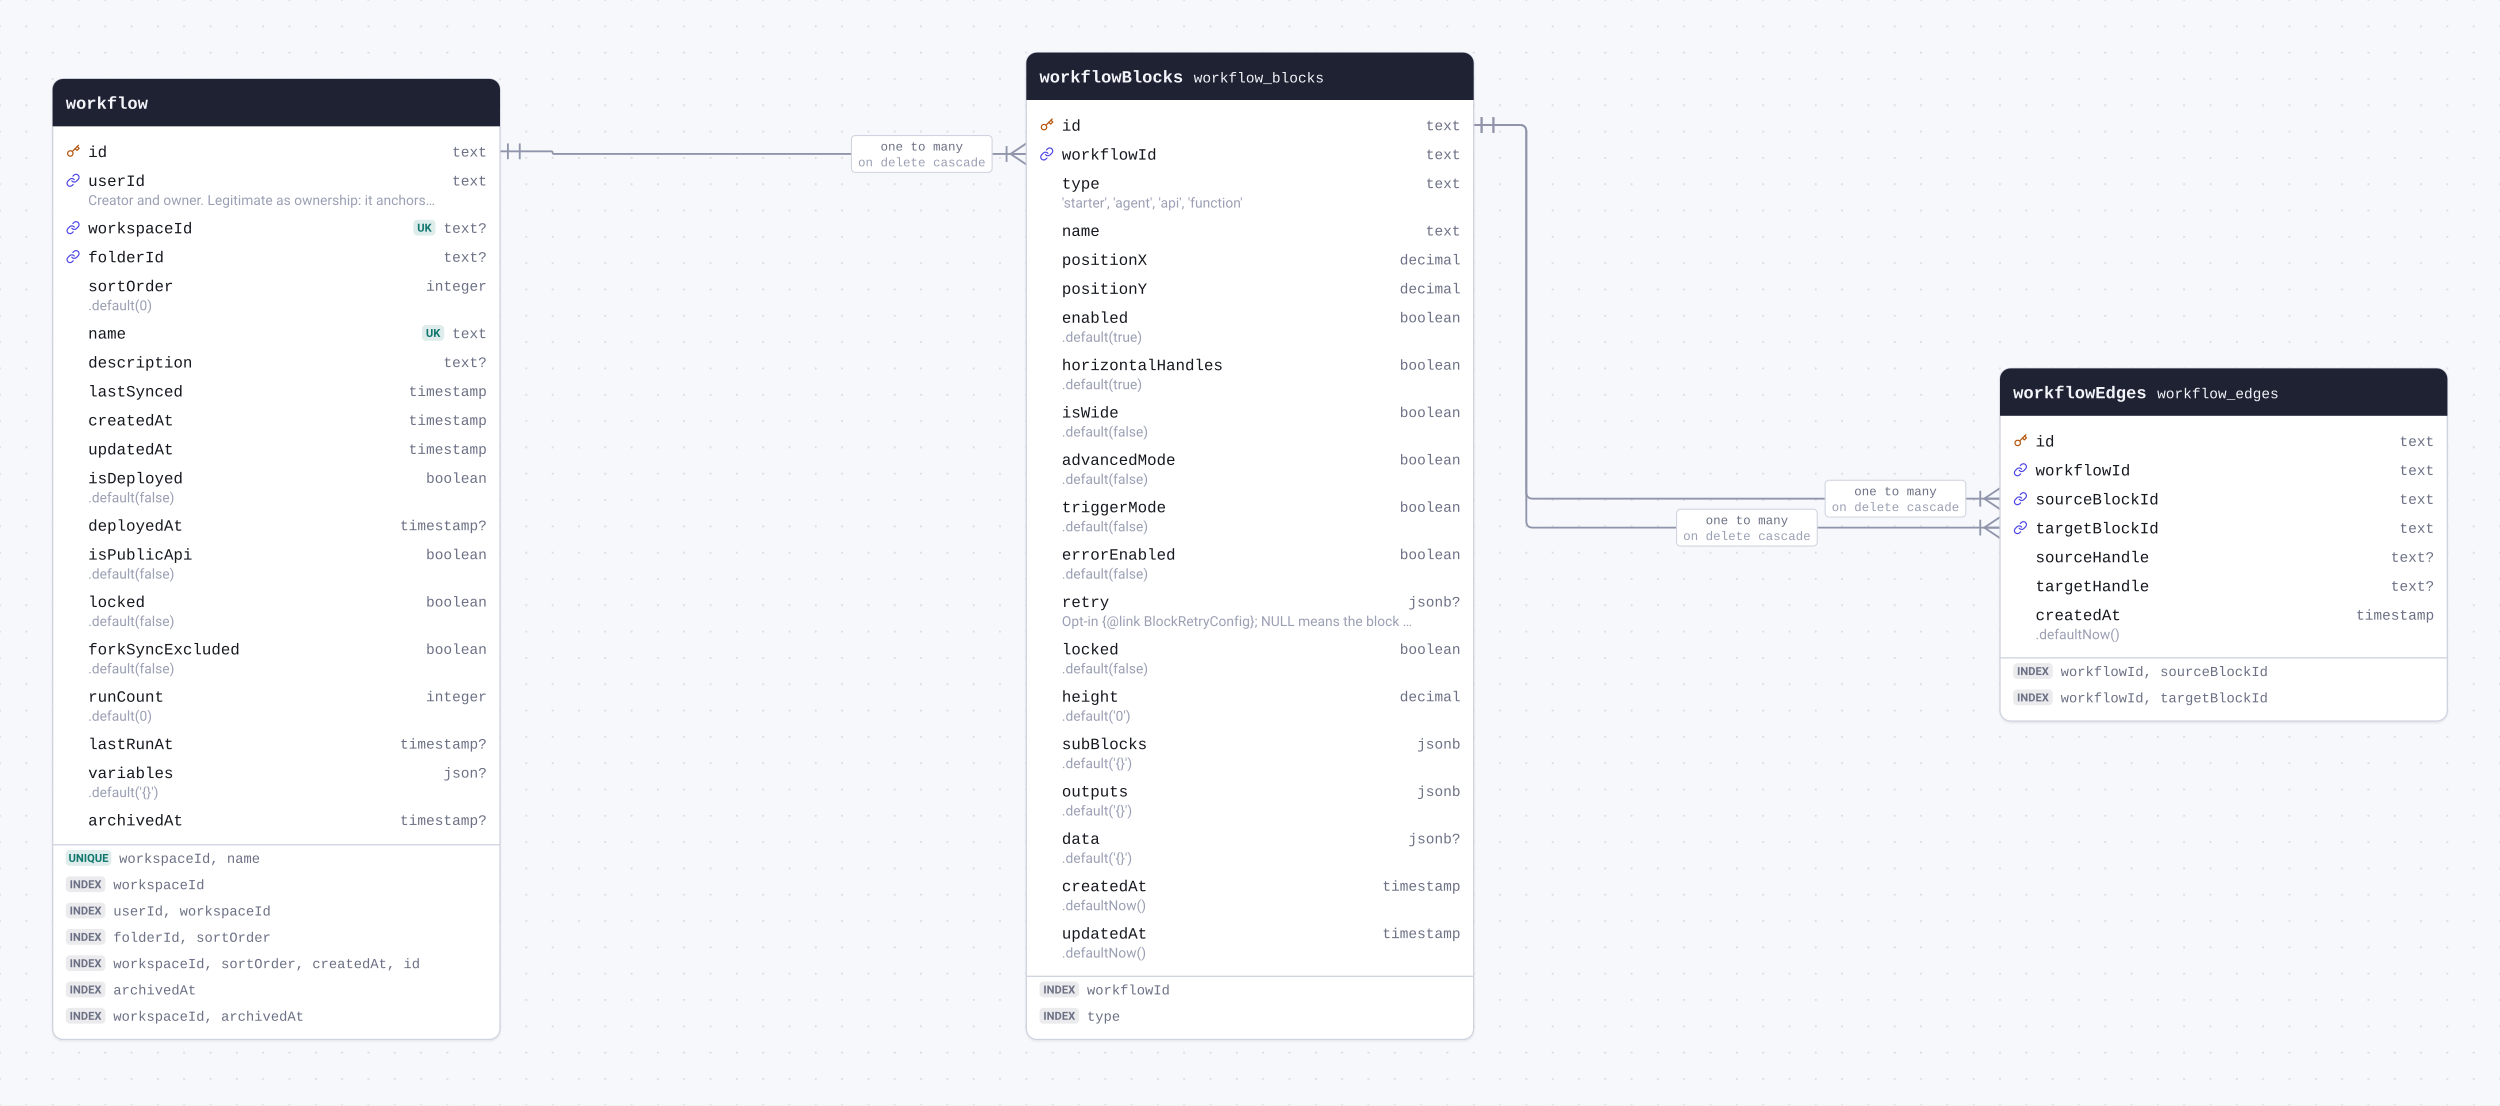
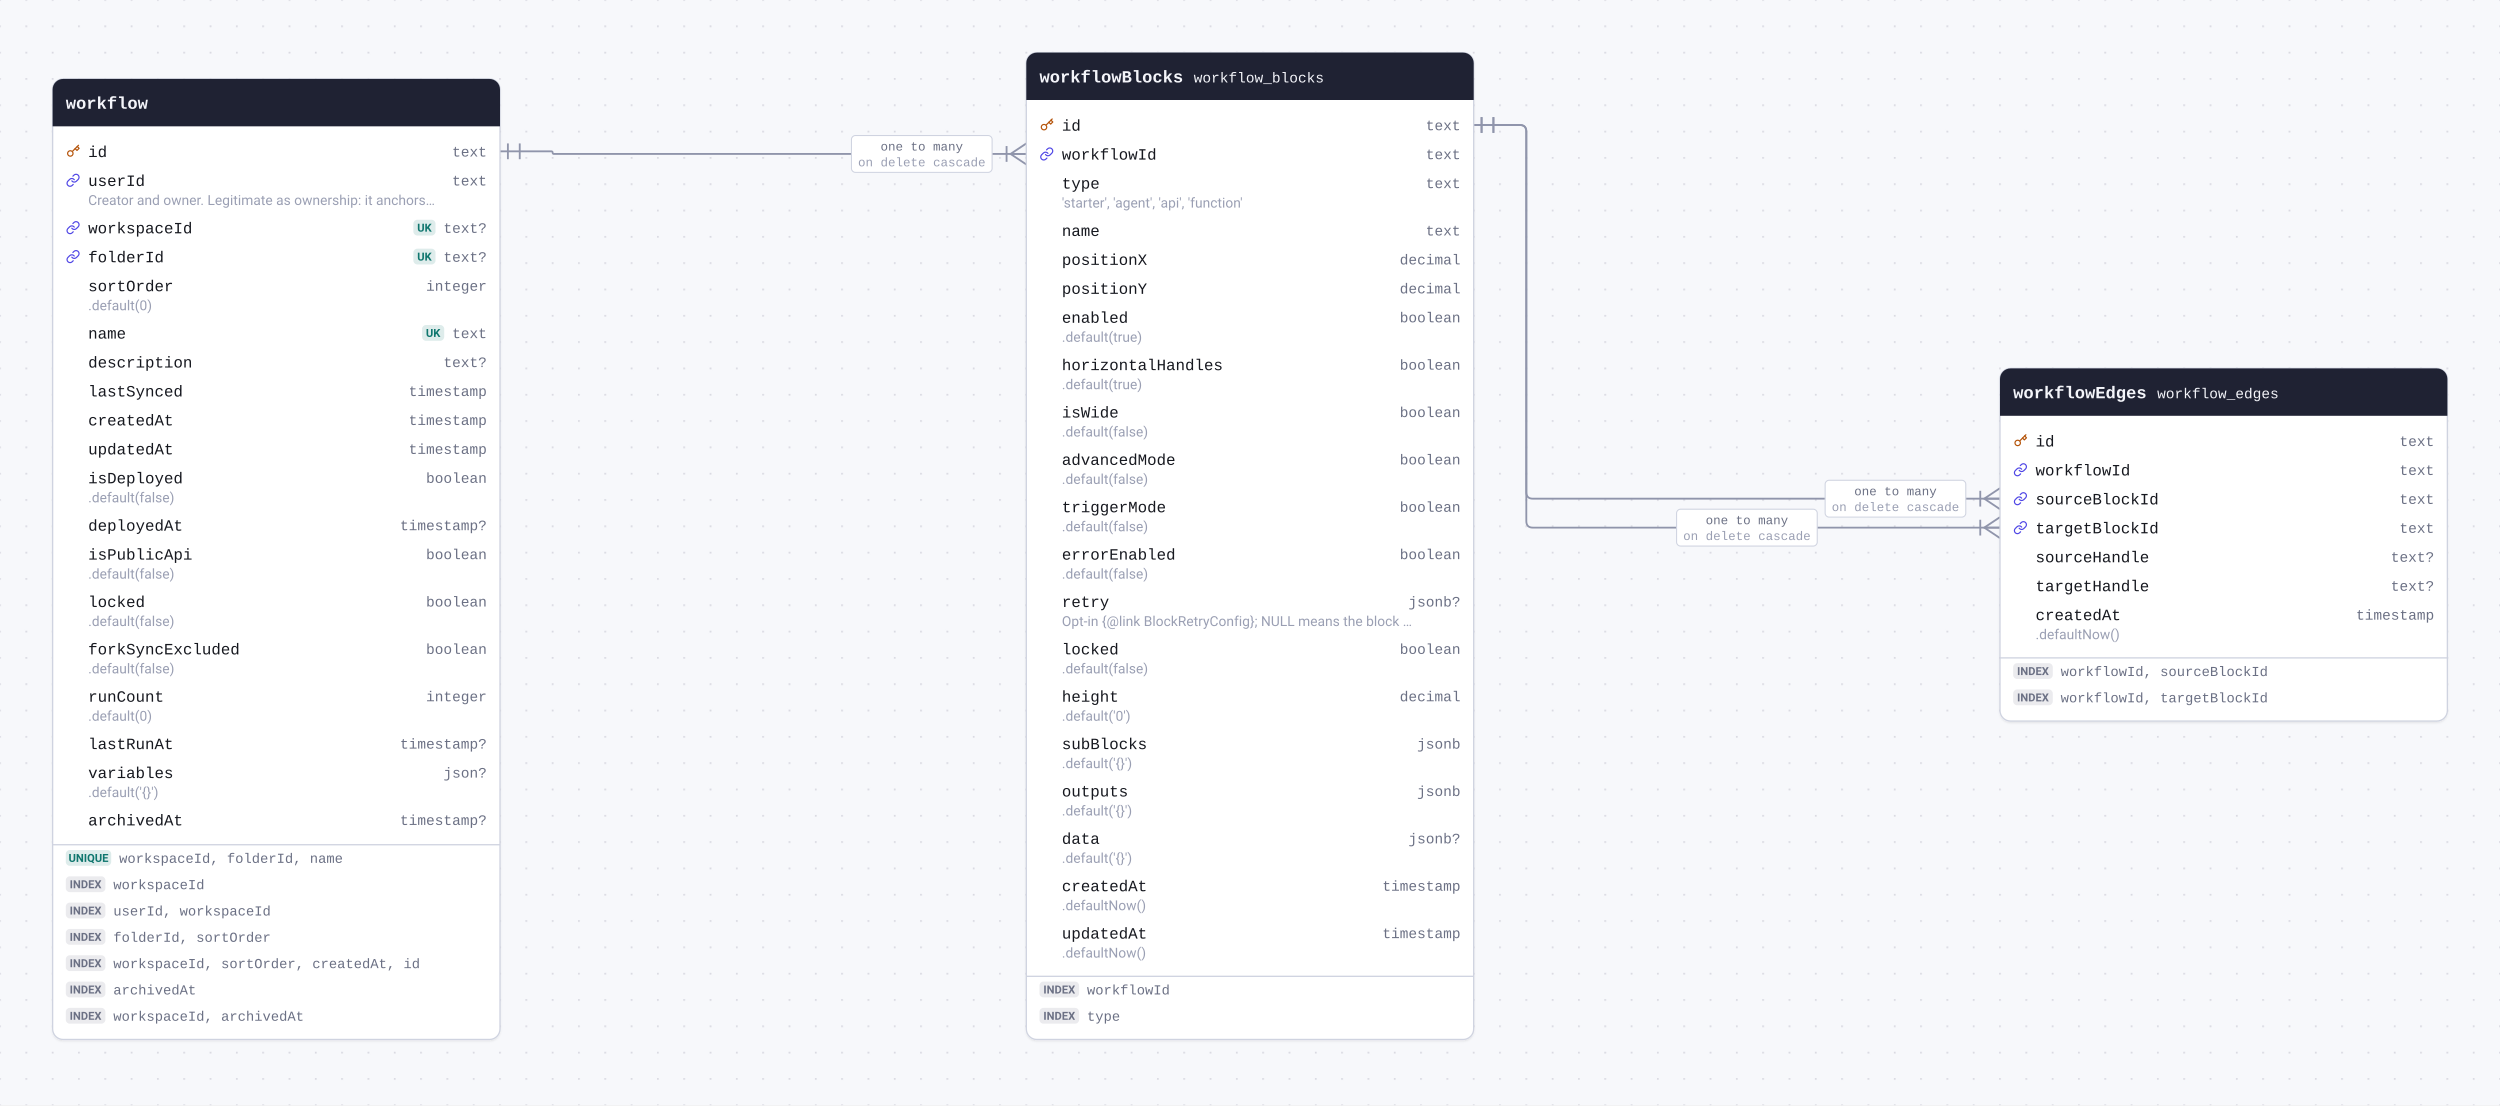
<svg xmlns="http://www.w3.org/2000/svg" width="1900" height="840" viewBox="0 0 1900 840">
  <defs>
    <pattern id="dots" x="-0.7" y="-0.7" width="20" height="20" patternUnits="userSpaceOnUse">
      <circle cx="0.7" cy="0.7" r="0.7" fill="#d4d4dc" />
    </pattern>
    <filter id="node-shadow" x="-5%" y="-5%" width="110%" height="115%">
      <feDropShadow dx="0" dy="1" stdDeviation="1" flood-color="#000000" flood-opacity="0.08" />
    </filter>
  </defs>
  <rect x="0" y="0" width="1900" height="840" fill="#f7f8fb" />
  <rect x="0" y="0" width="1900" height="840" fill="url(#dots)" />
  <g class="relation-edge">
    <path d="M380 115L400 115L 419,115Q 420,115 420,116L 420,116Q 420,117 421,117L760 117L780 117" fill="none" stroke="#9095ab" stroke-width="1.4" />
    <g transform="translate(380 115) scale(-1 1)" fill="none" stroke="#9095ab" stroke-width="1.4">
      <path d="M-6 -6 L-6 6" />
      <path d="M-15 -6 L-15 6" />
    </g>
    <g transform="translate(780 117)" fill="none" stroke="#9095ab" stroke-width="1.4">
      <path d="M0 -8 L-12 0 L0 8 M-12 0 L0 0" />
      <path d="M-15 -6 L-15 6" />
    </g>
  </g>
  <g class="relation-edge">
    <path d="M1120 95L1140 95L 1155,95Q 1160,95 1160,100L 1160,374Q 1160,379 1165,379L1500 379L1520 379" fill="none" stroke="#9095ab" stroke-width="1.4" />
    <g transform="translate(1120 95) scale(-1 1)" fill="none" stroke="#9095ab" stroke-width="1.4">
      <path d="M-6 -6 L-6 6" />
      <path d="M-15 -6 L-15 6" />
    </g>
    <g transform="translate(1520 379)" fill="none" stroke="#9095ab" stroke-width="1.4">
      <path d="M0 -8 L-12 0 L0 8 M-12 0 L0 0" />
      <path d="M-15 -6 L-15 6" />
    </g>
  </g>
  <g class="relation-edge">
    <path d="M1120 95L1140 95L 1155,95Q 1160,95 1160,100L 1160,396Q 1160,401 1165,401L1500 401L1520 401" fill="none" stroke="#9095ab" stroke-width="1.4" />
    <g transform="translate(1120 95) scale(-1 1)" fill="none" stroke="#9095ab" stroke-width="1.4">
      <path d="M-6 -6 L-6 6" />
      <path d="M-15 -6 L-15 6" />
    </g>
    <g transform="translate(1520 401)" fill="none" stroke="#9095ab" stroke-width="1.4">
      <path d="M0 -8 L-12 0 L0 8 M-12 0 L0 0" />
      <path d="M-15 -6 L-15 6" />
    </g>
  </g>
  <g class="model-node">
    <clipPath id="node-clip-0">
      <rect x="40" y="60" width="340" height="730" rx="8" />
    </clipPath>
    <rect x="40" y="60" width="340" height="730" rx="8" fill="#ffffff" stroke="#cfd3e0" filter="url(#node-shadow)" />
    <rect x="40" y="60" width="340" height="36" fill="#1f2233" clip-path="url(#node-clip-0)" />
    <text x="50" y="82.68" font-family="ui-monospace, SF Mono, Menlo, Consolas, Liberation Mono, DejaVu Sans Mono, monospace" font-size="13" font-weight="700" fill="#f4f5fa">workflow</text>
    <g transform="translate(50 109.5) scale(0.46)" fill="none" stroke="#b45309" stroke-width="2" stroke-linecap="round" stroke-linejoin="round">
      <circle cx="7.5" cy="15.5" r="4.5" />
      <path d="m21 2-9.6 9.6" />
      <path d="m15.5 7.5 3 3L22 7l-3-3" />
    </g>
    <text x="67" y="119.32" font-family="ui-monospace, SF Mono, Menlo, Consolas, Liberation Mono, DejaVu Sans Mono, monospace" font-size="12" fill="#16181f">id</text>
    <text x="370" y="118.96" font-family="ui-monospace, SF Mono, Menlo, Consolas, Liberation Mono, DejaVu Sans Mono, monospace" font-size="11" text-anchor="end" fill="#6b7084">text</text>
    <g transform="translate(50 131.5) scale(0.46)" fill="none" stroke="#4f46e5" stroke-width="2" stroke-linecap="round" stroke-linejoin="round">
      <path d="M10 13a5 5 0 0 0 7.54.54l3-3a5 5 0 0 0-7.07-7.07l-1.72 1.71" />
      <path d="M14 11a5 5 0 0 0-7.54-.54l-3 3a5 5 0 0 0 7.07 7.07l1.71-1.71" />
    </g>
    <text x="67" y="141.32" font-family="ui-monospace, SF Mono, Menlo, Consolas, Liberation Mono, DejaVu Sans Mono, monospace" font-size="12" fill="#16181f">userId</text>
    <text x="370" y="140.96" font-family="ui-monospace, SF Mono, Menlo, Consolas, Liberation Mono, DejaVu Sans Mono, monospace" font-size="11" text-anchor="end" fill="#6b7084">text</text>
    <text x="67" y="155.78" font-family="ui-sans-serif, -apple-system, Segoe UI, Roboto, Helvetica Neue, Arial, DejaVu Sans, sans-serif" font-size="10.5" fill="#9a9fb3">Creator and owner. Legitimate as ownership: it anchors…</text>
    <g transform="translate(50 167.5) scale(0.46)" fill="none" stroke="#4f46e5" stroke-width="2" stroke-linecap="round" stroke-linejoin="round">
      <path d="M10 13a5 5 0 0 0 7.54.54l3-3a5 5 0 0 0-7.07-7.07l-1.72 1.71" />
      <path d="M14 11a5 5 0 0 0-7.54-.54l-3 3a5 5 0 0 0 7.07 7.07l1.71-1.71" />
    </g>
    <rect x="314.16" y="167" width="16.84" height="12" rx="3" fill="#0f766e" fill-opacity="0.14" />
    <text x="322.58" y="176.06" font-family="ui-sans-serif, -apple-system, Segoe UI, Roboto, Helvetica Neue, Arial, DejaVu Sans, sans-serif" font-size="8.5" font-weight="600" text-anchor="middle" fill="#0f766e">UK</text>
    <text x="67" y="177.32" font-family="ui-monospace, SF Mono, Menlo, Consolas, Liberation Mono, DejaVu Sans Mono, monospace" font-size="12" fill="#16181f">workspaceId</text>
    <text x="370" y="176.96" font-family="ui-monospace, SF Mono, Menlo, Consolas, Liberation Mono, DejaVu Sans Mono, monospace" font-size="11" text-anchor="end" fill="#6b7084">text?</text>
    <g transform="translate(50 189.5) scale(0.46)" fill="none" stroke="#4f46e5" stroke-width="2" stroke-linecap="round" stroke-linejoin="round">
      <path d="M10 13a5 5 0 0 0 7.54.54l3-3a5 5 0 0 0-7.07-7.07l-1.72 1.71" />
      <path d="M14 11a5 5 0 0 0-7.54-.54l-3 3a5 5 0 0 0 7.07 7.07l1.71-1.71" />
    </g>
+     <rect x="314.16" y="189" width="16.84" height="12" rx="3" fill="#0f766e" fill-opacity="0.14" />
+     <text x="322.58" y="198.06" font-family="ui-sans-serif, -apple-system, Segoe UI, Roboto, Helvetica Neue, Arial, DejaVu Sans, sans-serif" font-size="8.5" font-weight="600" text-anchor="middle" fill="#0f766e">UK</text>
    <text x="67" y="199.32" font-family="ui-monospace, SF Mono, Menlo, Consolas, Liberation Mono, DejaVu Sans Mono, monospace" font-size="12" fill="#16181f">folderId</text>
    <text x="370" y="198.96" font-family="ui-monospace, SF Mono, Menlo, Consolas, Liberation Mono, DejaVu Sans Mono, monospace" font-size="11" text-anchor="end" fill="#6b7084">text?</text>
    <text x="67" y="221.32" font-family="ui-monospace, SF Mono, Menlo, Consolas, Liberation Mono, DejaVu Sans Mono, monospace" font-size="12" fill="#16181f">sortOrder</text>
    <text x="370" y="220.96" font-family="ui-monospace, SF Mono, Menlo, Consolas, Liberation Mono, DejaVu Sans Mono, monospace" font-size="11" text-anchor="end" fill="#6b7084">integer</text>
    <text x="67" y="235.78" font-family="ui-sans-serif, -apple-system, Segoe UI, Roboto, Helvetica Neue, Arial, DejaVu Sans, sans-serif" font-size="10.5" fill="#9a9fb3">.default(0)</text>
    <rect x="320.76" y="247" width="16.84" height="12" rx="3" fill="#0f766e" fill-opacity="0.14" />
    <text x="329.18" y="256.06" font-family="ui-sans-serif, -apple-system, Segoe UI, Roboto, Helvetica Neue, Arial, DejaVu Sans, sans-serif" font-size="8.5" font-weight="600" text-anchor="middle" fill="#0f766e">UK</text>
    <text x="67" y="257.32" font-family="ui-monospace, SF Mono, Menlo, Consolas, Liberation Mono, DejaVu Sans Mono, monospace" font-size="12" fill="#16181f">name</text>
    <text x="370" y="256.96" font-family="ui-monospace, SF Mono, Menlo, Consolas, Liberation Mono, DejaVu Sans Mono, monospace" font-size="11" text-anchor="end" fill="#6b7084">text</text>
    <text x="67" y="279.32" font-family="ui-monospace, SF Mono, Menlo, Consolas, Liberation Mono, DejaVu Sans Mono, monospace" font-size="12" fill="#16181f">description</text>
    <text x="370" y="278.96" font-family="ui-monospace, SF Mono, Menlo, Consolas, Liberation Mono, DejaVu Sans Mono, monospace" font-size="11" text-anchor="end" fill="#6b7084">text?</text>
    <text x="67" y="301.32" font-family="ui-monospace, SF Mono, Menlo, Consolas, Liberation Mono, DejaVu Sans Mono, monospace" font-size="12" fill="#16181f">lastSynced</text>
    <text x="370" y="300.96" font-family="ui-monospace, SF Mono, Menlo, Consolas, Liberation Mono, DejaVu Sans Mono, monospace" font-size="11" text-anchor="end" fill="#6b7084">timestamp</text>
    <text x="67" y="323.32" font-family="ui-monospace, SF Mono, Menlo, Consolas, Liberation Mono, DejaVu Sans Mono, monospace" font-size="12" fill="#16181f">createdAt</text>
    <text x="370" y="322.96" font-family="ui-monospace, SF Mono, Menlo, Consolas, Liberation Mono, DejaVu Sans Mono, monospace" font-size="11" text-anchor="end" fill="#6b7084">timestamp</text>
    <text x="67" y="345.32" font-family="ui-monospace, SF Mono, Menlo, Consolas, Liberation Mono, DejaVu Sans Mono, monospace" font-size="12" fill="#16181f">updatedAt</text>
    <text x="370" y="344.96" font-family="ui-monospace, SF Mono, Menlo, Consolas, Liberation Mono, DejaVu Sans Mono, monospace" font-size="11" text-anchor="end" fill="#6b7084">timestamp</text>
    <text x="67" y="367.32" font-family="ui-monospace, SF Mono, Menlo, Consolas, Liberation Mono, DejaVu Sans Mono, monospace" font-size="12" fill="#16181f">isDeployed</text>
    <text x="370" y="366.96" font-family="ui-monospace, SF Mono, Menlo, Consolas, Liberation Mono, DejaVu Sans Mono, monospace" font-size="11" text-anchor="end" fill="#6b7084">boolean</text>
    <text x="67" y="381.78" font-family="ui-sans-serif, -apple-system, Segoe UI, Roboto, Helvetica Neue, Arial, DejaVu Sans, sans-serif" font-size="10.5" fill="#9a9fb3">.default(false)</text>
    <text x="67" y="403.32" font-family="ui-monospace, SF Mono, Menlo, Consolas, Liberation Mono, DejaVu Sans Mono, monospace" font-size="12" fill="#16181f">deployedAt</text>
    <text x="370" y="402.96" font-family="ui-monospace, SF Mono, Menlo, Consolas, Liberation Mono, DejaVu Sans Mono, monospace" font-size="11" text-anchor="end" fill="#6b7084">timestamp?</text>
    <text x="67" y="425.32" font-family="ui-monospace, SF Mono, Menlo, Consolas, Liberation Mono, DejaVu Sans Mono, monospace" font-size="12" fill="#16181f">isPublicApi</text>
    <text x="370" y="424.96" font-family="ui-monospace, SF Mono, Menlo, Consolas, Liberation Mono, DejaVu Sans Mono, monospace" font-size="11" text-anchor="end" fill="#6b7084">boolean</text>
    <text x="67" y="439.78" font-family="ui-sans-serif, -apple-system, Segoe UI, Roboto, Helvetica Neue, Arial, DejaVu Sans, sans-serif" font-size="10.5" fill="#9a9fb3">.default(false)</text>
    <text x="67" y="461.32" font-family="ui-monospace, SF Mono, Menlo, Consolas, Liberation Mono, DejaVu Sans Mono, monospace" font-size="12" fill="#16181f">locked</text>
    <text x="370" y="460.96" font-family="ui-monospace, SF Mono, Menlo, Consolas, Liberation Mono, DejaVu Sans Mono, monospace" font-size="11" text-anchor="end" fill="#6b7084">boolean</text>
    <text x="67" y="475.78" font-family="ui-sans-serif, -apple-system, Segoe UI, Roboto, Helvetica Neue, Arial, DejaVu Sans, sans-serif" font-size="10.5" fill="#9a9fb3">.default(false)</text>
    <text x="67" y="497.32" font-family="ui-monospace, SF Mono, Menlo, Consolas, Liberation Mono, DejaVu Sans Mono, monospace" font-size="12" fill="#16181f">forkSyncExcluded</text>
    <text x="370" y="496.96" font-family="ui-monospace, SF Mono, Menlo, Consolas, Liberation Mono, DejaVu Sans Mono, monospace" font-size="11" text-anchor="end" fill="#6b7084">boolean</text>
    <text x="67" y="511.78" font-family="ui-sans-serif, -apple-system, Segoe UI, Roboto, Helvetica Neue, Arial, DejaVu Sans, sans-serif" font-size="10.5" fill="#9a9fb3">.default(false)</text>
    <text x="67" y="533.32" font-family="ui-monospace, SF Mono, Menlo, Consolas, Liberation Mono, DejaVu Sans Mono, monospace" font-size="12" fill="#16181f">runCount</text>
    <text x="370" y="532.96" font-family="ui-monospace, SF Mono, Menlo, Consolas, Liberation Mono, DejaVu Sans Mono, monospace" font-size="11" text-anchor="end" fill="#6b7084">integer</text>
    <text x="67" y="547.78" font-family="ui-sans-serif, -apple-system, Segoe UI, Roboto, Helvetica Neue, Arial, DejaVu Sans, sans-serif" font-size="10.5" fill="#9a9fb3">.default(0)</text>
    <text x="67" y="569.32" font-family="ui-monospace, SF Mono, Menlo, Consolas, Liberation Mono, DejaVu Sans Mono, monospace" font-size="12" fill="#16181f">lastRunAt</text>
    <text x="370" y="568.96" font-family="ui-monospace, SF Mono, Menlo, Consolas, Liberation Mono, DejaVu Sans Mono, monospace" font-size="11" text-anchor="end" fill="#6b7084">timestamp?</text>
    <text x="67" y="591.32" font-family="ui-monospace, SF Mono, Menlo, Consolas, Liberation Mono, DejaVu Sans Mono, monospace" font-size="12" fill="#16181f">variables</text>
    <text x="370" y="590.96" font-family="ui-monospace, SF Mono, Menlo, Consolas, Liberation Mono, DejaVu Sans Mono, monospace" font-size="11" text-anchor="end" fill="#6b7084">json?</text>
    <text x="67" y="605.78" font-family="ui-sans-serif, -apple-system, Segoe UI, Roboto, Helvetica Neue, Arial, DejaVu Sans, sans-serif" font-size="10.5" fill="#9a9fb3">.default('{}')</text>
    <text x="67" y="627.32" font-family="ui-monospace, SF Mono, Menlo, Consolas, Liberation Mono, DejaVu Sans Mono, monospace" font-size="12" fill="#16181f">archivedAt</text>
    <text x="370" y="626.96" font-family="ui-monospace, SF Mono, Menlo, Consolas, Liberation Mono, DejaVu Sans Mono, monospace" font-size="11" text-anchor="end" fill="#6b7084">timestamp?</text>
    <path d="M40 642H380" stroke="#cfd3e0" stroke-width="1" />
    <rect x="50" y="646" width="34.52" height="12" rx="3" fill="#0f766e" fill-opacity="0.14" />
    <text x="67.26" y="655.06" font-family="ui-sans-serif, -apple-system, Segoe UI, Roboto, Helvetica Neue, Arial, DejaVu Sans, sans-serif" font-size="8.5" font-weight="600" text-anchor="middle" fill="#0f766e">UNIQUE</text>
-     <text x="90.52" y="655.78" font-family="ui-monospace, SF Mono, Menlo, Consolas, Liberation Mono, DejaVu Sans Mono, monospace" font-size="10.5" fill="#6b7084">workspaceId, name</text>
+     <text x="90.52" y="655.78" font-family="ui-monospace, SF Mono, Menlo, Consolas, Liberation Mono, DejaVu Sans Mono, monospace" font-size="10.5" fill="#6b7084">workspaceId, folderId, name</text>
    <rect x="50" y="666" width="30.1" height="12" rx="3" fill="#6b7084" fill-opacity="0.14" />
    <text x="65.05" y="675.06" font-family="ui-sans-serif, -apple-system, Segoe UI, Roboto, Helvetica Neue, Arial, DejaVu Sans, sans-serif" font-size="8.5" font-weight="600" text-anchor="middle" fill="#6b7084">INDEX</text>
    <text x="86.1" y="675.78" font-family="ui-monospace, SF Mono, Menlo, Consolas, Liberation Mono, DejaVu Sans Mono, monospace" font-size="10.5" fill="#6b7084">workspaceId</text>
    <rect x="50" y="686" width="30.1" height="12" rx="3" fill="#6b7084" fill-opacity="0.14" />
    <text x="65.05" y="695.06" font-family="ui-sans-serif, -apple-system, Segoe UI, Roboto, Helvetica Neue, Arial, DejaVu Sans, sans-serif" font-size="8.5" font-weight="600" text-anchor="middle" fill="#6b7084">INDEX</text>
    <text x="86.1" y="695.78" font-family="ui-monospace, SF Mono, Menlo, Consolas, Liberation Mono, DejaVu Sans Mono, monospace" font-size="10.5" fill="#6b7084">userId, workspaceId</text>
    <rect x="50" y="706" width="30.1" height="12" rx="3" fill="#6b7084" fill-opacity="0.14" />
    <text x="65.05" y="715.06" font-family="ui-sans-serif, -apple-system, Segoe UI, Roboto, Helvetica Neue, Arial, DejaVu Sans, sans-serif" font-size="8.5" font-weight="600" text-anchor="middle" fill="#6b7084">INDEX</text>
    <text x="86.1" y="715.78" font-family="ui-monospace, SF Mono, Menlo, Consolas, Liberation Mono, DejaVu Sans Mono, monospace" font-size="10.5" fill="#6b7084">folderId, sortOrder</text>
    <rect x="50" y="726" width="30.1" height="12" rx="3" fill="#6b7084" fill-opacity="0.14" />
    <text x="65.05" y="735.06" font-family="ui-sans-serif, -apple-system, Segoe UI, Roboto, Helvetica Neue, Arial, DejaVu Sans, sans-serif" font-size="8.5" font-weight="600" text-anchor="middle" fill="#6b7084">INDEX</text>
    <text x="86.1" y="735.78" font-family="ui-monospace, SF Mono, Menlo, Consolas, Liberation Mono, DejaVu Sans Mono, monospace" font-size="10.5" fill="#6b7084">workspaceId, sortOrder, createdAt, id</text>
    <rect x="50" y="746" width="30.1" height="12" rx="3" fill="#6b7084" fill-opacity="0.14" />
    <text x="65.05" y="755.06" font-family="ui-sans-serif, -apple-system, Segoe UI, Roboto, Helvetica Neue, Arial, DejaVu Sans, sans-serif" font-size="8.5" font-weight="600" text-anchor="middle" fill="#6b7084">INDEX</text>
    <text x="86.1" y="755.78" font-family="ui-monospace, SF Mono, Menlo, Consolas, Liberation Mono, DejaVu Sans Mono, monospace" font-size="10.5" fill="#6b7084">archivedAt</text>
    <rect x="50" y="766" width="30.1" height="12" rx="3" fill="#6b7084" fill-opacity="0.14" />
    <text x="65.05" y="775.06" font-family="ui-sans-serif, -apple-system, Segoe UI, Roboto, Helvetica Neue, Arial, DejaVu Sans, sans-serif" font-size="8.5" font-weight="600" text-anchor="middle" fill="#6b7084">INDEX</text>
    <text x="86.1" y="775.78" font-family="ui-monospace, SF Mono, Menlo, Consolas, Liberation Mono, DejaVu Sans Mono, monospace" font-size="10.5" fill="#6b7084">workspaceId, archivedAt</text>
  </g>
  <g class="model-node">
    <clipPath id="node-clip-1">
      <rect x="780" y="40" width="340" height="750" rx="8" />
    </clipPath>
    <rect x="780" y="40" width="340" height="750" rx="8" fill="#ffffff" stroke="#cfd3e0" filter="url(#node-shadow)" />
    <rect x="780" y="40" width="340" height="36" fill="#1f2233" clip-path="url(#node-clip-1)" />
    <text x="790" y="62.68" font-family="ui-monospace, SF Mono, Menlo, Consolas, Liberation Mono, DejaVu Sans Mono, monospace" font-size="13" font-weight="700" fill="#f4f5fa">workflowBlocks<tspan dx="8" font-size="11" font-weight="400" opacity="0.6">workflow_blocks</tspan>
    </text>
    <g transform="translate(790 89.5) scale(0.46)" fill="none" stroke="#b45309" stroke-width="2" stroke-linecap="round" stroke-linejoin="round">
      <circle cx="7.5" cy="15.5" r="4.5" />
      <path d="m21 2-9.6 9.6" />
      <path d="m15.5 7.5 3 3L22 7l-3-3" />
    </g>
    <text x="807" y="99.32" font-family="ui-monospace, SF Mono, Menlo, Consolas, Liberation Mono, DejaVu Sans Mono, monospace" font-size="12" fill="#16181f">id</text>
    <text x="1110" y="98.96" font-family="ui-monospace, SF Mono, Menlo, Consolas, Liberation Mono, DejaVu Sans Mono, monospace" font-size="11" text-anchor="end" fill="#6b7084">text</text>
    <g transform="translate(790 111.5) scale(0.46)" fill="none" stroke="#4f46e5" stroke-width="2" stroke-linecap="round" stroke-linejoin="round">
      <path d="M10 13a5 5 0 0 0 7.54.54l3-3a5 5 0 0 0-7.07-7.07l-1.72 1.71" />
      <path d="M14 11a5 5 0 0 0-7.54-.54l-3 3a5 5 0 0 0 7.07 7.07l1.71-1.71" />
    </g>
    <text x="807" y="121.32" font-family="ui-monospace, SF Mono, Menlo, Consolas, Liberation Mono, DejaVu Sans Mono, monospace" font-size="12" fill="#16181f">workflowId</text>
    <text x="1110" y="120.96" font-family="ui-monospace, SF Mono, Menlo, Consolas, Liberation Mono, DejaVu Sans Mono, monospace" font-size="11" text-anchor="end" fill="#6b7084">text</text>
    <text x="807" y="143.32" font-family="ui-monospace, SF Mono, Menlo, Consolas, Liberation Mono, DejaVu Sans Mono, monospace" font-size="12" fill="#16181f">type</text>
    <text x="1110" y="142.96" font-family="ui-monospace, SF Mono, Menlo, Consolas, Liberation Mono, DejaVu Sans Mono, monospace" font-size="11" text-anchor="end" fill="#6b7084">text</text>
    <text x="807" y="157.78" font-family="ui-sans-serif, -apple-system, Segoe UI, Roboto, Helvetica Neue, Arial, DejaVu Sans, sans-serif" font-size="10.5" fill="#9a9fb3">'starter', 'agent', 'api', 'function'</text>
    <text x="807" y="179.32" font-family="ui-monospace, SF Mono, Menlo, Consolas, Liberation Mono, DejaVu Sans Mono, monospace" font-size="12" fill="#16181f">name</text>
    <text x="1110" y="178.96" font-family="ui-monospace, SF Mono, Menlo, Consolas, Liberation Mono, DejaVu Sans Mono, monospace" font-size="11" text-anchor="end" fill="#6b7084">text</text>
    <text x="807" y="201.32" font-family="ui-monospace, SF Mono, Menlo, Consolas, Liberation Mono, DejaVu Sans Mono, monospace" font-size="12" fill="#16181f">positionX</text>
    <text x="1110" y="200.96" font-family="ui-monospace, SF Mono, Menlo, Consolas, Liberation Mono, DejaVu Sans Mono, monospace" font-size="11" text-anchor="end" fill="#6b7084">decimal</text>
    <text x="807" y="223.32" font-family="ui-monospace, SF Mono, Menlo, Consolas, Liberation Mono, DejaVu Sans Mono, monospace" font-size="12" fill="#16181f">positionY</text>
    <text x="1110" y="222.96" font-family="ui-monospace, SF Mono, Menlo, Consolas, Liberation Mono, DejaVu Sans Mono, monospace" font-size="11" text-anchor="end" fill="#6b7084">decimal</text>
    <text x="807" y="245.32" font-family="ui-monospace, SF Mono, Menlo, Consolas, Liberation Mono, DejaVu Sans Mono, monospace" font-size="12" fill="#16181f">enabled</text>
    <text x="1110" y="244.96" font-family="ui-monospace, SF Mono, Menlo, Consolas, Liberation Mono, DejaVu Sans Mono, monospace" font-size="11" text-anchor="end" fill="#6b7084">boolean</text>
    <text x="807" y="259.78" font-family="ui-sans-serif, -apple-system, Segoe UI, Roboto, Helvetica Neue, Arial, DejaVu Sans, sans-serif" font-size="10.5" fill="#9a9fb3">.default(true)</text>
    <text x="807" y="281.32" font-family="ui-monospace, SF Mono, Menlo, Consolas, Liberation Mono, DejaVu Sans Mono, monospace" font-size="12" fill="#16181f">horizontalHandles</text>
    <text x="1110" y="280.96" font-family="ui-monospace, SF Mono, Menlo, Consolas, Liberation Mono, DejaVu Sans Mono, monospace" font-size="11" text-anchor="end" fill="#6b7084">boolean</text>
    <text x="807" y="295.78" font-family="ui-sans-serif, -apple-system, Segoe UI, Roboto, Helvetica Neue, Arial, DejaVu Sans, sans-serif" font-size="10.5" fill="#9a9fb3">.default(true)</text>
    <text x="807" y="317.32" font-family="ui-monospace, SF Mono, Menlo, Consolas, Liberation Mono, DejaVu Sans Mono, monospace" font-size="12" fill="#16181f">isWide</text>
    <text x="1110" y="316.96" font-family="ui-monospace, SF Mono, Menlo, Consolas, Liberation Mono, DejaVu Sans Mono, monospace" font-size="11" text-anchor="end" fill="#6b7084">boolean</text>
    <text x="807" y="331.78" font-family="ui-sans-serif, -apple-system, Segoe UI, Roboto, Helvetica Neue, Arial, DejaVu Sans, sans-serif" font-size="10.5" fill="#9a9fb3">.default(false)</text>
    <text x="807" y="353.32" font-family="ui-monospace, SF Mono, Menlo, Consolas, Liberation Mono, DejaVu Sans Mono, monospace" font-size="12" fill="#16181f">advancedMode</text>
    <text x="1110" y="352.96" font-family="ui-monospace, SF Mono, Menlo, Consolas, Liberation Mono, DejaVu Sans Mono, monospace" font-size="11" text-anchor="end" fill="#6b7084">boolean</text>
    <text x="807" y="367.78" font-family="ui-sans-serif, -apple-system, Segoe UI, Roboto, Helvetica Neue, Arial, DejaVu Sans, sans-serif" font-size="10.5" fill="#9a9fb3">.default(false)</text>
    <text x="807" y="389.32" font-family="ui-monospace, SF Mono, Menlo, Consolas, Liberation Mono, DejaVu Sans Mono, monospace" font-size="12" fill="#16181f">triggerMode</text>
    <text x="1110" y="388.96" font-family="ui-monospace, SF Mono, Menlo, Consolas, Liberation Mono, DejaVu Sans Mono, monospace" font-size="11" text-anchor="end" fill="#6b7084">boolean</text>
    <text x="807" y="403.78" font-family="ui-sans-serif, -apple-system, Segoe UI, Roboto, Helvetica Neue, Arial, DejaVu Sans, sans-serif" font-size="10.5" fill="#9a9fb3">.default(false)</text>
    <text x="807" y="425.32" font-family="ui-monospace, SF Mono, Menlo, Consolas, Liberation Mono, DejaVu Sans Mono, monospace" font-size="12" fill="#16181f">errorEnabled</text>
    <text x="1110" y="424.96" font-family="ui-monospace, SF Mono, Menlo, Consolas, Liberation Mono, DejaVu Sans Mono, monospace" font-size="11" text-anchor="end" fill="#6b7084">boolean</text>
    <text x="807" y="439.78" font-family="ui-sans-serif, -apple-system, Segoe UI, Roboto, Helvetica Neue, Arial, DejaVu Sans, sans-serif" font-size="10.5" fill="#9a9fb3">.default(false)</text>
    <text x="807" y="461.32" font-family="ui-monospace, SF Mono, Menlo, Consolas, Liberation Mono, DejaVu Sans Mono, monospace" font-size="12" fill="#16181f">retry</text>
    <text x="1110" y="460.96" font-family="ui-monospace, SF Mono, Menlo, Consolas, Liberation Mono, DejaVu Sans Mono, monospace" font-size="11" text-anchor="end" fill="#6b7084">jsonb?</text>
    <text x="807" y="475.78" font-family="ui-sans-serif, -apple-system, Segoe UI, Roboto, Helvetica Neue, Arial, DejaVu Sans, sans-serif" font-size="10.5" fill="#9a9fb3">Opt-in {@link BlockRetryConfig}; NULL means the block …</text>
    <text x="807" y="497.32" font-family="ui-monospace, SF Mono, Menlo, Consolas, Liberation Mono, DejaVu Sans Mono, monospace" font-size="12" fill="#16181f">locked</text>
    <text x="1110" y="496.96" font-family="ui-monospace, SF Mono, Menlo, Consolas, Liberation Mono, DejaVu Sans Mono, monospace" font-size="11" text-anchor="end" fill="#6b7084">boolean</text>
    <text x="807" y="511.78" font-family="ui-sans-serif, -apple-system, Segoe UI, Roboto, Helvetica Neue, Arial, DejaVu Sans, sans-serif" font-size="10.5" fill="#9a9fb3">.default(false)</text>
    <text x="807" y="533.32" font-family="ui-monospace, SF Mono, Menlo, Consolas, Liberation Mono, DejaVu Sans Mono, monospace" font-size="12" fill="#16181f">height</text>
    <text x="1110" y="532.96" font-family="ui-monospace, SF Mono, Menlo, Consolas, Liberation Mono, DejaVu Sans Mono, monospace" font-size="11" text-anchor="end" fill="#6b7084">decimal</text>
    <text x="807" y="547.78" font-family="ui-sans-serif, -apple-system, Segoe UI, Roboto, Helvetica Neue, Arial, DejaVu Sans, sans-serif" font-size="10.5" fill="#9a9fb3">.default('0')</text>
    <text x="807" y="569.32" font-family="ui-monospace, SF Mono, Menlo, Consolas, Liberation Mono, DejaVu Sans Mono, monospace" font-size="12" fill="#16181f">subBlocks</text>
    <text x="1110" y="568.96" font-family="ui-monospace, SF Mono, Menlo, Consolas, Liberation Mono, DejaVu Sans Mono, monospace" font-size="11" text-anchor="end" fill="#6b7084">jsonb</text>
    <text x="807" y="583.78" font-family="ui-sans-serif, -apple-system, Segoe UI, Roboto, Helvetica Neue, Arial, DejaVu Sans, sans-serif" font-size="10.5" fill="#9a9fb3">.default('{}')</text>
    <text x="807" y="605.32" font-family="ui-monospace, SF Mono, Menlo, Consolas, Liberation Mono, DejaVu Sans Mono, monospace" font-size="12" fill="#16181f">outputs</text>
    <text x="1110" y="604.96" font-family="ui-monospace, SF Mono, Menlo, Consolas, Liberation Mono, DejaVu Sans Mono, monospace" font-size="11" text-anchor="end" fill="#6b7084">jsonb</text>
    <text x="807" y="619.78" font-family="ui-sans-serif, -apple-system, Segoe UI, Roboto, Helvetica Neue, Arial, DejaVu Sans, sans-serif" font-size="10.5" fill="#9a9fb3">.default('{}')</text>
    <text x="807" y="641.32" font-family="ui-monospace, SF Mono, Menlo, Consolas, Liberation Mono, DejaVu Sans Mono, monospace" font-size="12" fill="#16181f">data</text>
    <text x="1110" y="640.96" font-family="ui-monospace, SF Mono, Menlo, Consolas, Liberation Mono, DejaVu Sans Mono, monospace" font-size="11" text-anchor="end" fill="#6b7084">jsonb?</text>
    <text x="807" y="655.78" font-family="ui-sans-serif, -apple-system, Segoe UI, Roboto, Helvetica Neue, Arial, DejaVu Sans, sans-serif" font-size="10.5" fill="#9a9fb3">.default('{}')</text>
    <text x="807" y="677.32" font-family="ui-monospace, SF Mono, Menlo, Consolas, Liberation Mono, DejaVu Sans Mono, monospace" font-size="12" fill="#16181f">createdAt</text>
    <text x="1110" y="676.96" font-family="ui-monospace, SF Mono, Menlo, Consolas, Liberation Mono, DejaVu Sans Mono, monospace" font-size="11" text-anchor="end" fill="#6b7084">timestamp</text>
    <text x="807" y="691.78" font-family="ui-sans-serif, -apple-system, Segoe UI, Roboto, Helvetica Neue, Arial, DejaVu Sans, sans-serif" font-size="10.5" fill="#9a9fb3">.defaultNow()</text>
    <text x="807" y="713.32" font-family="ui-monospace, SF Mono, Menlo, Consolas, Liberation Mono, DejaVu Sans Mono, monospace" font-size="12" fill="#16181f">updatedAt</text>
    <text x="1110" y="712.96" font-family="ui-monospace, SF Mono, Menlo, Consolas, Liberation Mono, DejaVu Sans Mono, monospace" font-size="11" text-anchor="end" fill="#6b7084">timestamp</text>
    <text x="807" y="727.78" font-family="ui-sans-serif, -apple-system, Segoe UI, Roboto, Helvetica Neue, Arial, DejaVu Sans, sans-serif" font-size="10.5" fill="#9a9fb3">.defaultNow()</text>
    <path d="M780 742H1120" stroke="#cfd3e0" stroke-width="1" />
    <rect x="790" y="746" width="30.1" height="12" rx="3" fill="#6b7084" fill-opacity="0.14" />
    <text x="805.05" y="755.06" font-family="ui-sans-serif, -apple-system, Segoe UI, Roboto, Helvetica Neue, Arial, DejaVu Sans, sans-serif" font-size="8.5" font-weight="600" text-anchor="middle" fill="#6b7084">INDEX</text>
    <text x="826.1" y="755.78" font-family="ui-monospace, SF Mono, Menlo, Consolas, Liberation Mono, DejaVu Sans Mono, monospace" font-size="10.5" fill="#6b7084">workflowId</text>
    <rect x="790" y="766" width="30.1" height="12" rx="3" fill="#6b7084" fill-opacity="0.14" />
    <text x="805.05" y="775.06" font-family="ui-sans-serif, -apple-system, Segoe UI, Roboto, Helvetica Neue, Arial, DejaVu Sans, sans-serif" font-size="8.5" font-weight="600" text-anchor="middle" fill="#6b7084">INDEX</text>
    <text x="826.1" y="775.78" font-family="ui-monospace, SF Mono, Menlo, Consolas, Liberation Mono, DejaVu Sans Mono, monospace" font-size="10.5" fill="#6b7084">type</text>
  </g>
  <g class="model-node">
    <clipPath id="node-clip-2">
      <rect x="1520" y="280" width="340" height="268" rx="8" />
    </clipPath>
    <rect x="1520" y="280" width="340" height="268" rx="8" fill="#ffffff" stroke="#cfd3e0" filter="url(#node-shadow)" />
    <rect x="1520" y="280" width="340" height="36" fill="#1f2233" clip-path="url(#node-clip-2)" />
    <text x="1530" y="302.68" font-family="ui-monospace, SF Mono, Menlo, Consolas, Liberation Mono, DejaVu Sans Mono, monospace" font-size="13" font-weight="700" fill="#f4f5fa">workflowEdges<tspan dx="8" font-size="11" font-weight="400" opacity="0.6">workflow_edges</tspan>
    </text>
    <g transform="translate(1530 329.5) scale(0.46)" fill="none" stroke="#b45309" stroke-width="2" stroke-linecap="round" stroke-linejoin="round">
      <circle cx="7.5" cy="15.5" r="4.5" />
      <path d="m21 2-9.6 9.6" />
      <path d="m15.5 7.5 3 3L22 7l-3-3" />
    </g>
    <text x="1547" y="339.32" font-family="ui-monospace, SF Mono, Menlo, Consolas, Liberation Mono, DejaVu Sans Mono, monospace" font-size="12" fill="#16181f">id</text>
    <text x="1850" y="338.96" font-family="ui-monospace, SF Mono, Menlo, Consolas, Liberation Mono, DejaVu Sans Mono, monospace" font-size="11" text-anchor="end" fill="#6b7084">text</text>
    <g transform="translate(1530 351.5) scale(0.46)" fill="none" stroke="#4f46e5" stroke-width="2" stroke-linecap="round" stroke-linejoin="round">
      <path d="M10 13a5 5 0 0 0 7.54.54l3-3a5 5 0 0 0-7.07-7.07l-1.72 1.71" />
      <path d="M14 11a5 5 0 0 0-7.54-.54l-3 3a5 5 0 0 0 7.07 7.07l1.71-1.71" />
    </g>
    <text x="1547" y="361.32" font-family="ui-monospace, SF Mono, Menlo, Consolas, Liberation Mono, DejaVu Sans Mono, monospace" font-size="12" fill="#16181f">workflowId</text>
    <text x="1850" y="360.96" font-family="ui-monospace, SF Mono, Menlo, Consolas, Liberation Mono, DejaVu Sans Mono, monospace" font-size="11" text-anchor="end" fill="#6b7084">text</text>
    <g transform="translate(1530 373.5) scale(0.46)" fill="none" stroke="#4f46e5" stroke-width="2" stroke-linecap="round" stroke-linejoin="round">
      <path d="M10 13a5 5 0 0 0 7.54.54l3-3a5 5 0 0 0-7.07-7.07l-1.72 1.71" />
      <path d="M14 11a5 5 0 0 0-7.54-.54l-3 3a5 5 0 0 0 7.07 7.07l1.71-1.71" />
    </g>
    <text x="1547" y="383.32" font-family="ui-monospace, SF Mono, Menlo, Consolas, Liberation Mono, DejaVu Sans Mono, monospace" font-size="12" fill="#16181f">sourceBlockId</text>
    <text x="1850" y="382.96" font-family="ui-monospace, SF Mono, Menlo, Consolas, Liberation Mono, DejaVu Sans Mono, monospace" font-size="11" text-anchor="end" fill="#6b7084">text</text>
    <g transform="translate(1530 395.5) scale(0.46)" fill="none" stroke="#4f46e5" stroke-width="2" stroke-linecap="round" stroke-linejoin="round">
      <path d="M10 13a5 5 0 0 0 7.54.54l3-3a5 5 0 0 0-7.07-7.07l-1.72 1.71" />
      <path d="M14 11a5 5 0 0 0-7.54-.54l-3 3a5 5 0 0 0 7.07 7.07l1.71-1.71" />
    </g>
    <text x="1547" y="405.32" font-family="ui-monospace, SF Mono, Menlo, Consolas, Liberation Mono, DejaVu Sans Mono, monospace" font-size="12" fill="#16181f">targetBlockId</text>
    <text x="1850" y="404.96" font-family="ui-monospace, SF Mono, Menlo, Consolas, Liberation Mono, DejaVu Sans Mono, monospace" font-size="11" text-anchor="end" fill="#6b7084">text</text>
    <text x="1547" y="427.32" font-family="ui-monospace, SF Mono, Menlo, Consolas, Liberation Mono, DejaVu Sans Mono, monospace" font-size="12" fill="#16181f">sourceHandle</text>
    <text x="1850" y="426.96" font-family="ui-monospace, SF Mono, Menlo, Consolas, Liberation Mono, DejaVu Sans Mono, monospace" font-size="11" text-anchor="end" fill="#6b7084">text?</text>
    <text x="1547" y="449.32" font-family="ui-monospace, SF Mono, Menlo, Consolas, Liberation Mono, DejaVu Sans Mono, monospace" font-size="12" fill="#16181f">targetHandle</text>
    <text x="1850" y="448.96" font-family="ui-monospace, SF Mono, Menlo, Consolas, Liberation Mono, DejaVu Sans Mono, monospace" font-size="11" text-anchor="end" fill="#6b7084">text?</text>
    <text x="1547" y="471.32" font-family="ui-monospace, SF Mono, Menlo, Consolas, Liberation Mono, DejaVu Sans Mono, monospace" font-size="12" fill="#16181f">createdAt</text>
    <text x="1850" y="470.96" font-family="ui-monospace, SF Mono, Menlo, Consolas, Liberation Mono, DejaVu Sans Mono, monospace" font-size="11" text-anchor="end" fill="#6b7084">timestamp</text>
    <text x="1547" y="485.78" font-family="ui-sans-serif, -apple-system, Segoe UI, Roboto, Helvetica Neue, Arial, DejaVu Sans, sans-serif" font-size="10.5" fill="#9a9fb3">.defaultNow()</text>
    <path d="M1520 500H1860" stroke="#cfd3e0" stroke-width="1" />
    <rect x="1530" y="504" width="30.1" height="12" rx="3" fill="#6b7084" fill-opacity="0.14" />
    <text x="1545.05" y="513.06" font-family="ui-sans-serif, -apple-system, Segoe UI, Roboto, Helvetica Neue, Arial, DejaVu Sans, sans-serif" font-size="8.5" font-weight="600" text-anchor="middle" fill="#6b7084">INDEX</text>
    <text x="1566.1" y="513.78" font-family="ui-monospace, SF Mono, Menlo, Consolas, Liberation Mono, DejaVu Sans Mono, monospace" font-size="10.5" fill="#6b7084">workflowId, sourceBlockId</text>
    <rect x="1530" y="524" width="30.1" height="12" rx="3" fill="#6b7084" fill-opacity="0.14" />
    <text x="1545.05" y="533.06" font-family="ui-sans-serif, -apple-system, Segoe UI, Roboto, Helvetica Neue, Arial, DejaVu Sans, sans-serif" font-size="8.5" font-weight="600" text-anchor="middle" fill="#6b7084">INDEX</text>
    <text x="1566.1" y="533.78" font-family="ui-monospace, SF Mono, Menlo, Consolas, Liberation Mono, DejaVu Sans Mono, monospace" font-size="10.5" fill="#6b7084">workflowId, targetBlockId</text>
  </g>
  <g class="relation-label">
    <rect x="647.1" y="103" width="106.9" height="28" rx="3" fill="#ffffff" stroke="#cfd3e0" stroke-width="0.8" />
    <text x="700.55" y="114.42" font-family="ui-monospace, SF Mono, Menlo, Consolas, Liberation Mono, DejaVu Sans Mono, monospace" font-size="9.5" text-anchor="middle" fill="#6b7084">one to many</text>
    <text x="700.55" y="126.42" font-family="ui-monospace, SF Mono, Menlo, Consolas, Liberation Mono, DejaVu Sans Mono, monospace" font-size="9.5" text-anchor="middle" fill="#9a9fb3">on delete cascade</text>
  </g>
  <g class="relation-label">
    <rect x="1387.1" y="365" width="106.9" height="28" rx="3" fill="#ffffff" stroke="#cfd3e0" stroke-width="0.8" />
    <text x="1440.55" y="376.42" font-family="ui-monospace, SF Mono, Menlo, Consolas, Liberation Mono, DejaVu Sans Mono, monospace" font-size="9.5" text-anchor="middle" fill="#6b7084">one to many</text>
    <text x="1440.55" y="388.42" font-family="ui-monospace, SF Mono, Menlo, Consolas, Liberation Mono, DejaVu Sans Mono, monospace" font-size="9.5" text-anchor="middle" fill="#9a9fb3">on delete cascade</text>
  </g>
  <g class="relation-label">
    <rect x="1274.2" y="387" width="106.9" height="28" rx="3" fill="#ffffff" stroke="#cfd3e0" stroke-width="0.8" />
    <text x="1327.65" y="398.42" font-family="ui-monospace, SF Mono, Menlo, Consolas, Liberation Mono, DejaVu Sans Mono, monospace" font-size="9.5" text-anchor="middle" fill="#6b7084">one to many</text>
    <text x="1327.65" y="410.42" font-family="ui-monospace, SF Mono, Menlo, Consolas, Liberation Mono, DejaVu Sans Mono, monospace" font-size="9.5" text-anchor="middle" fill="#9a9fb3">on delete cascade</text>
  </g>
</svg>
